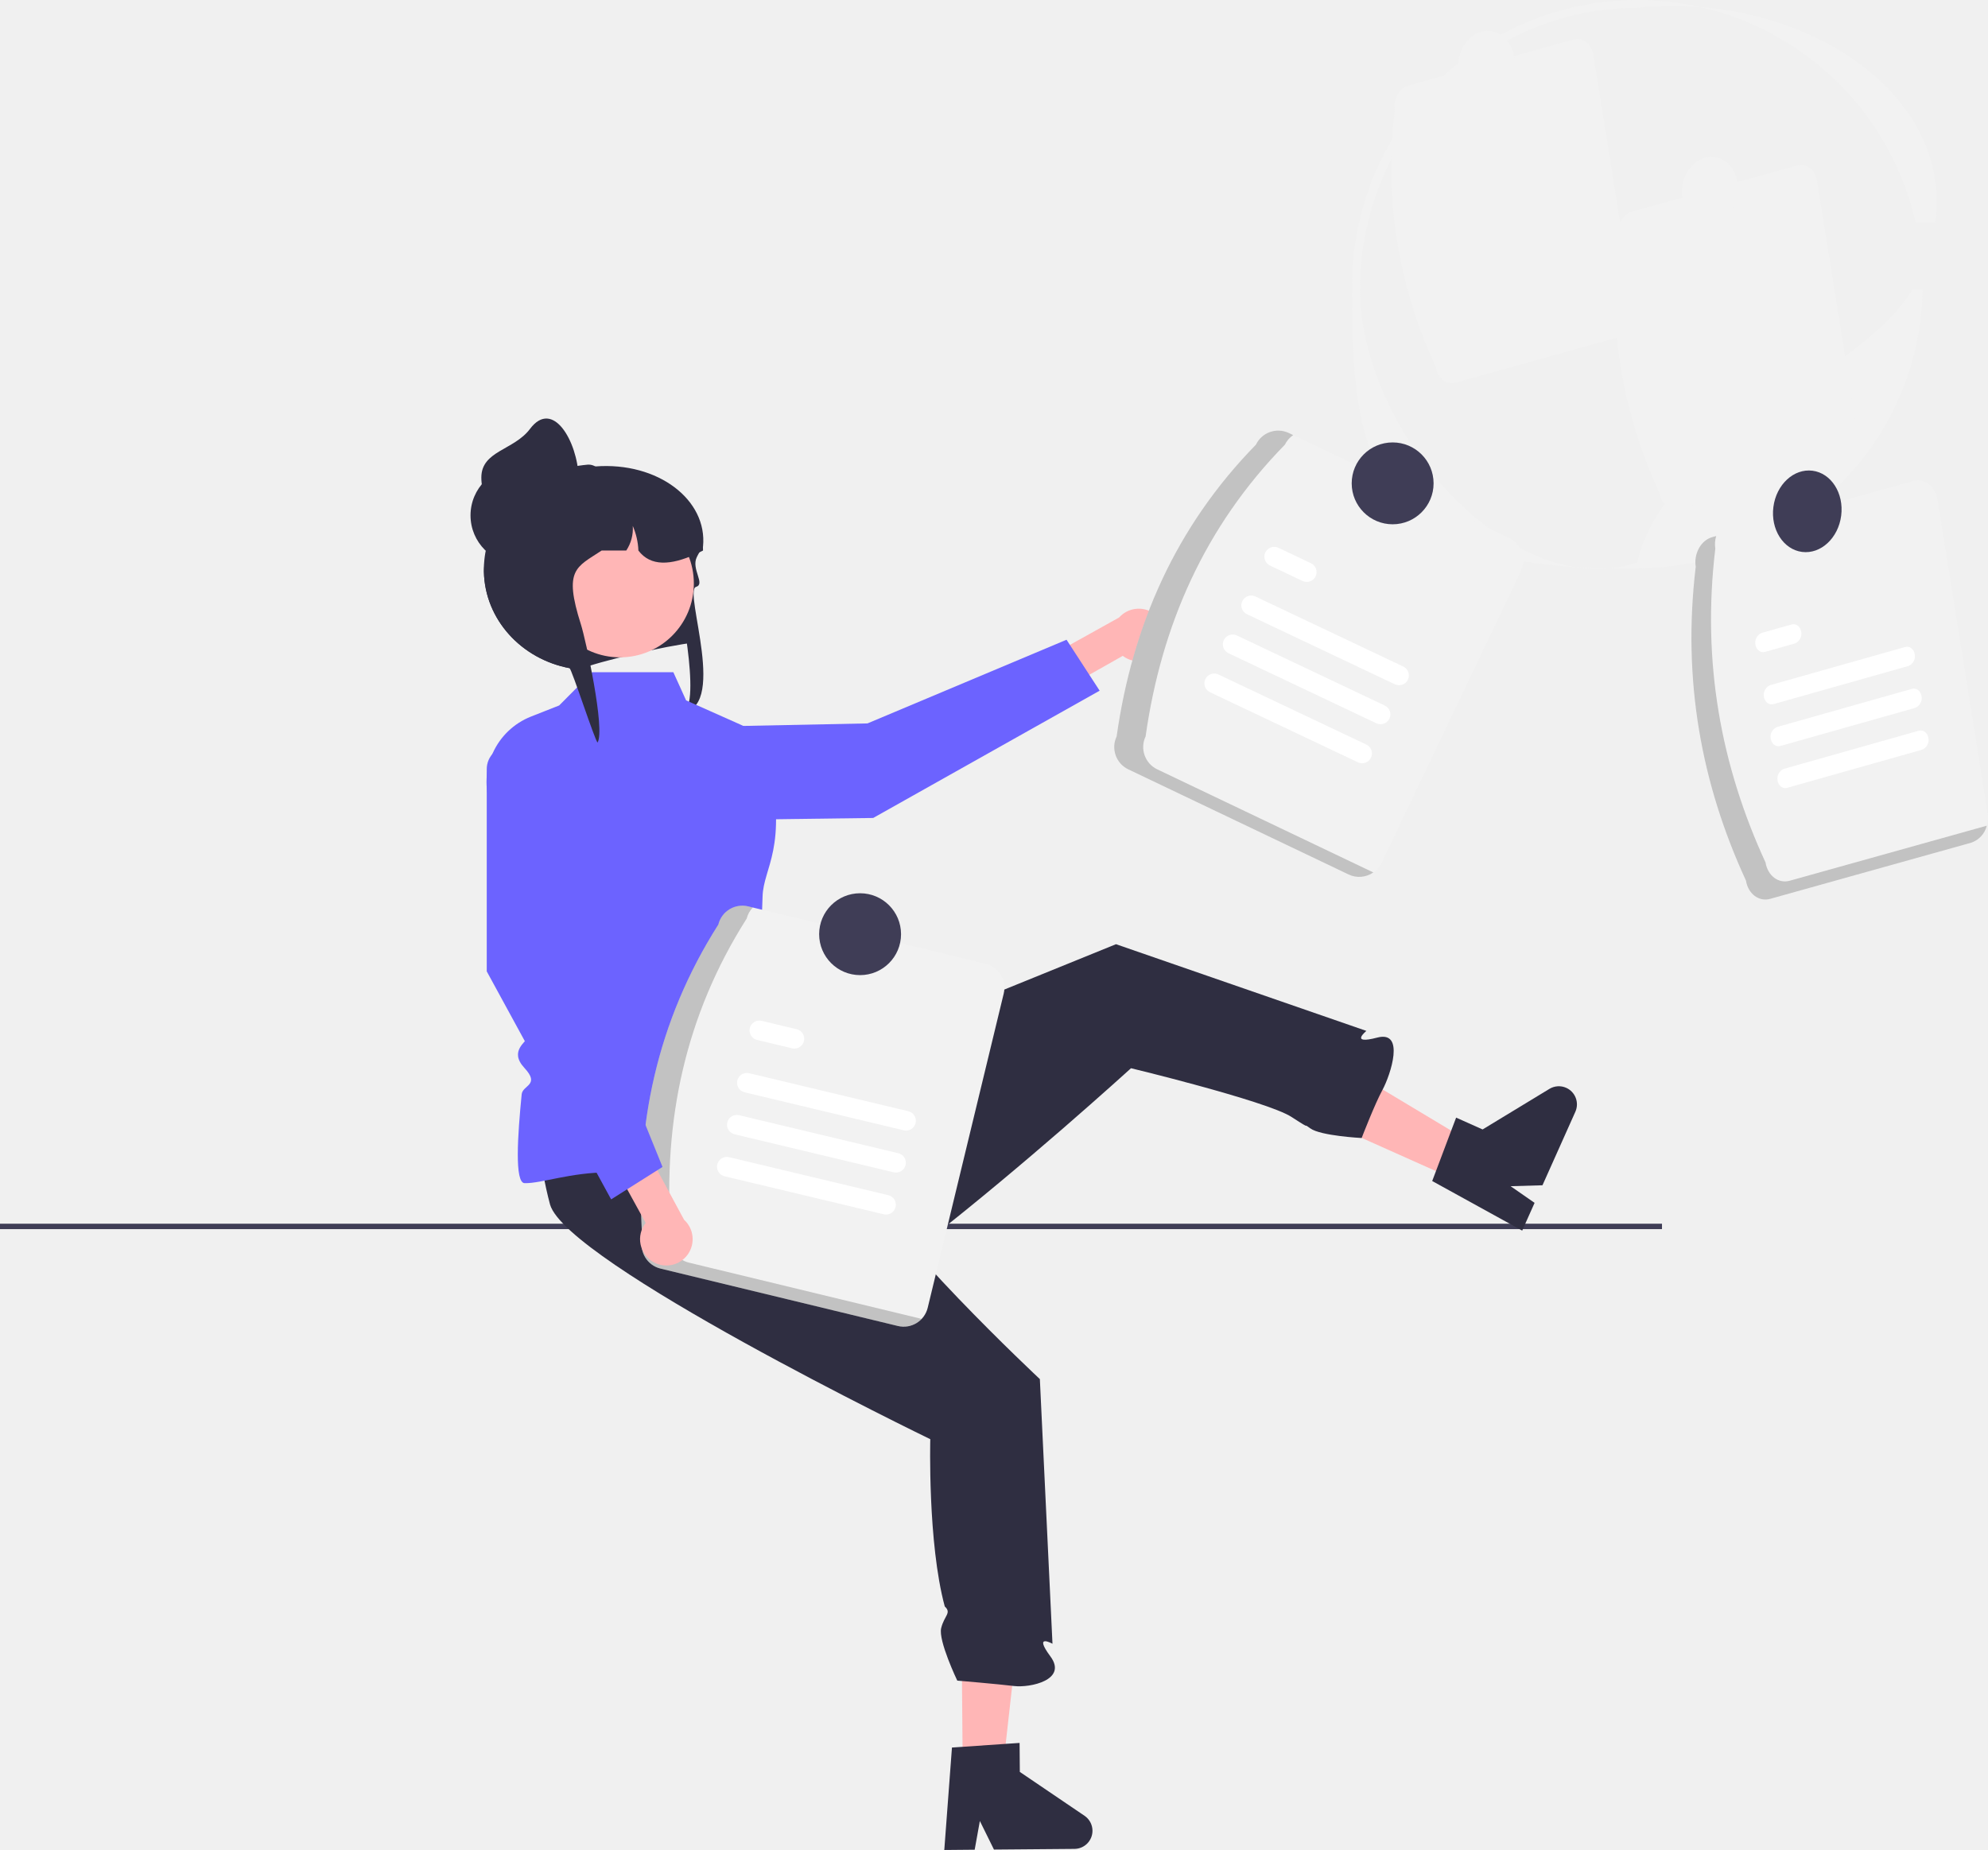
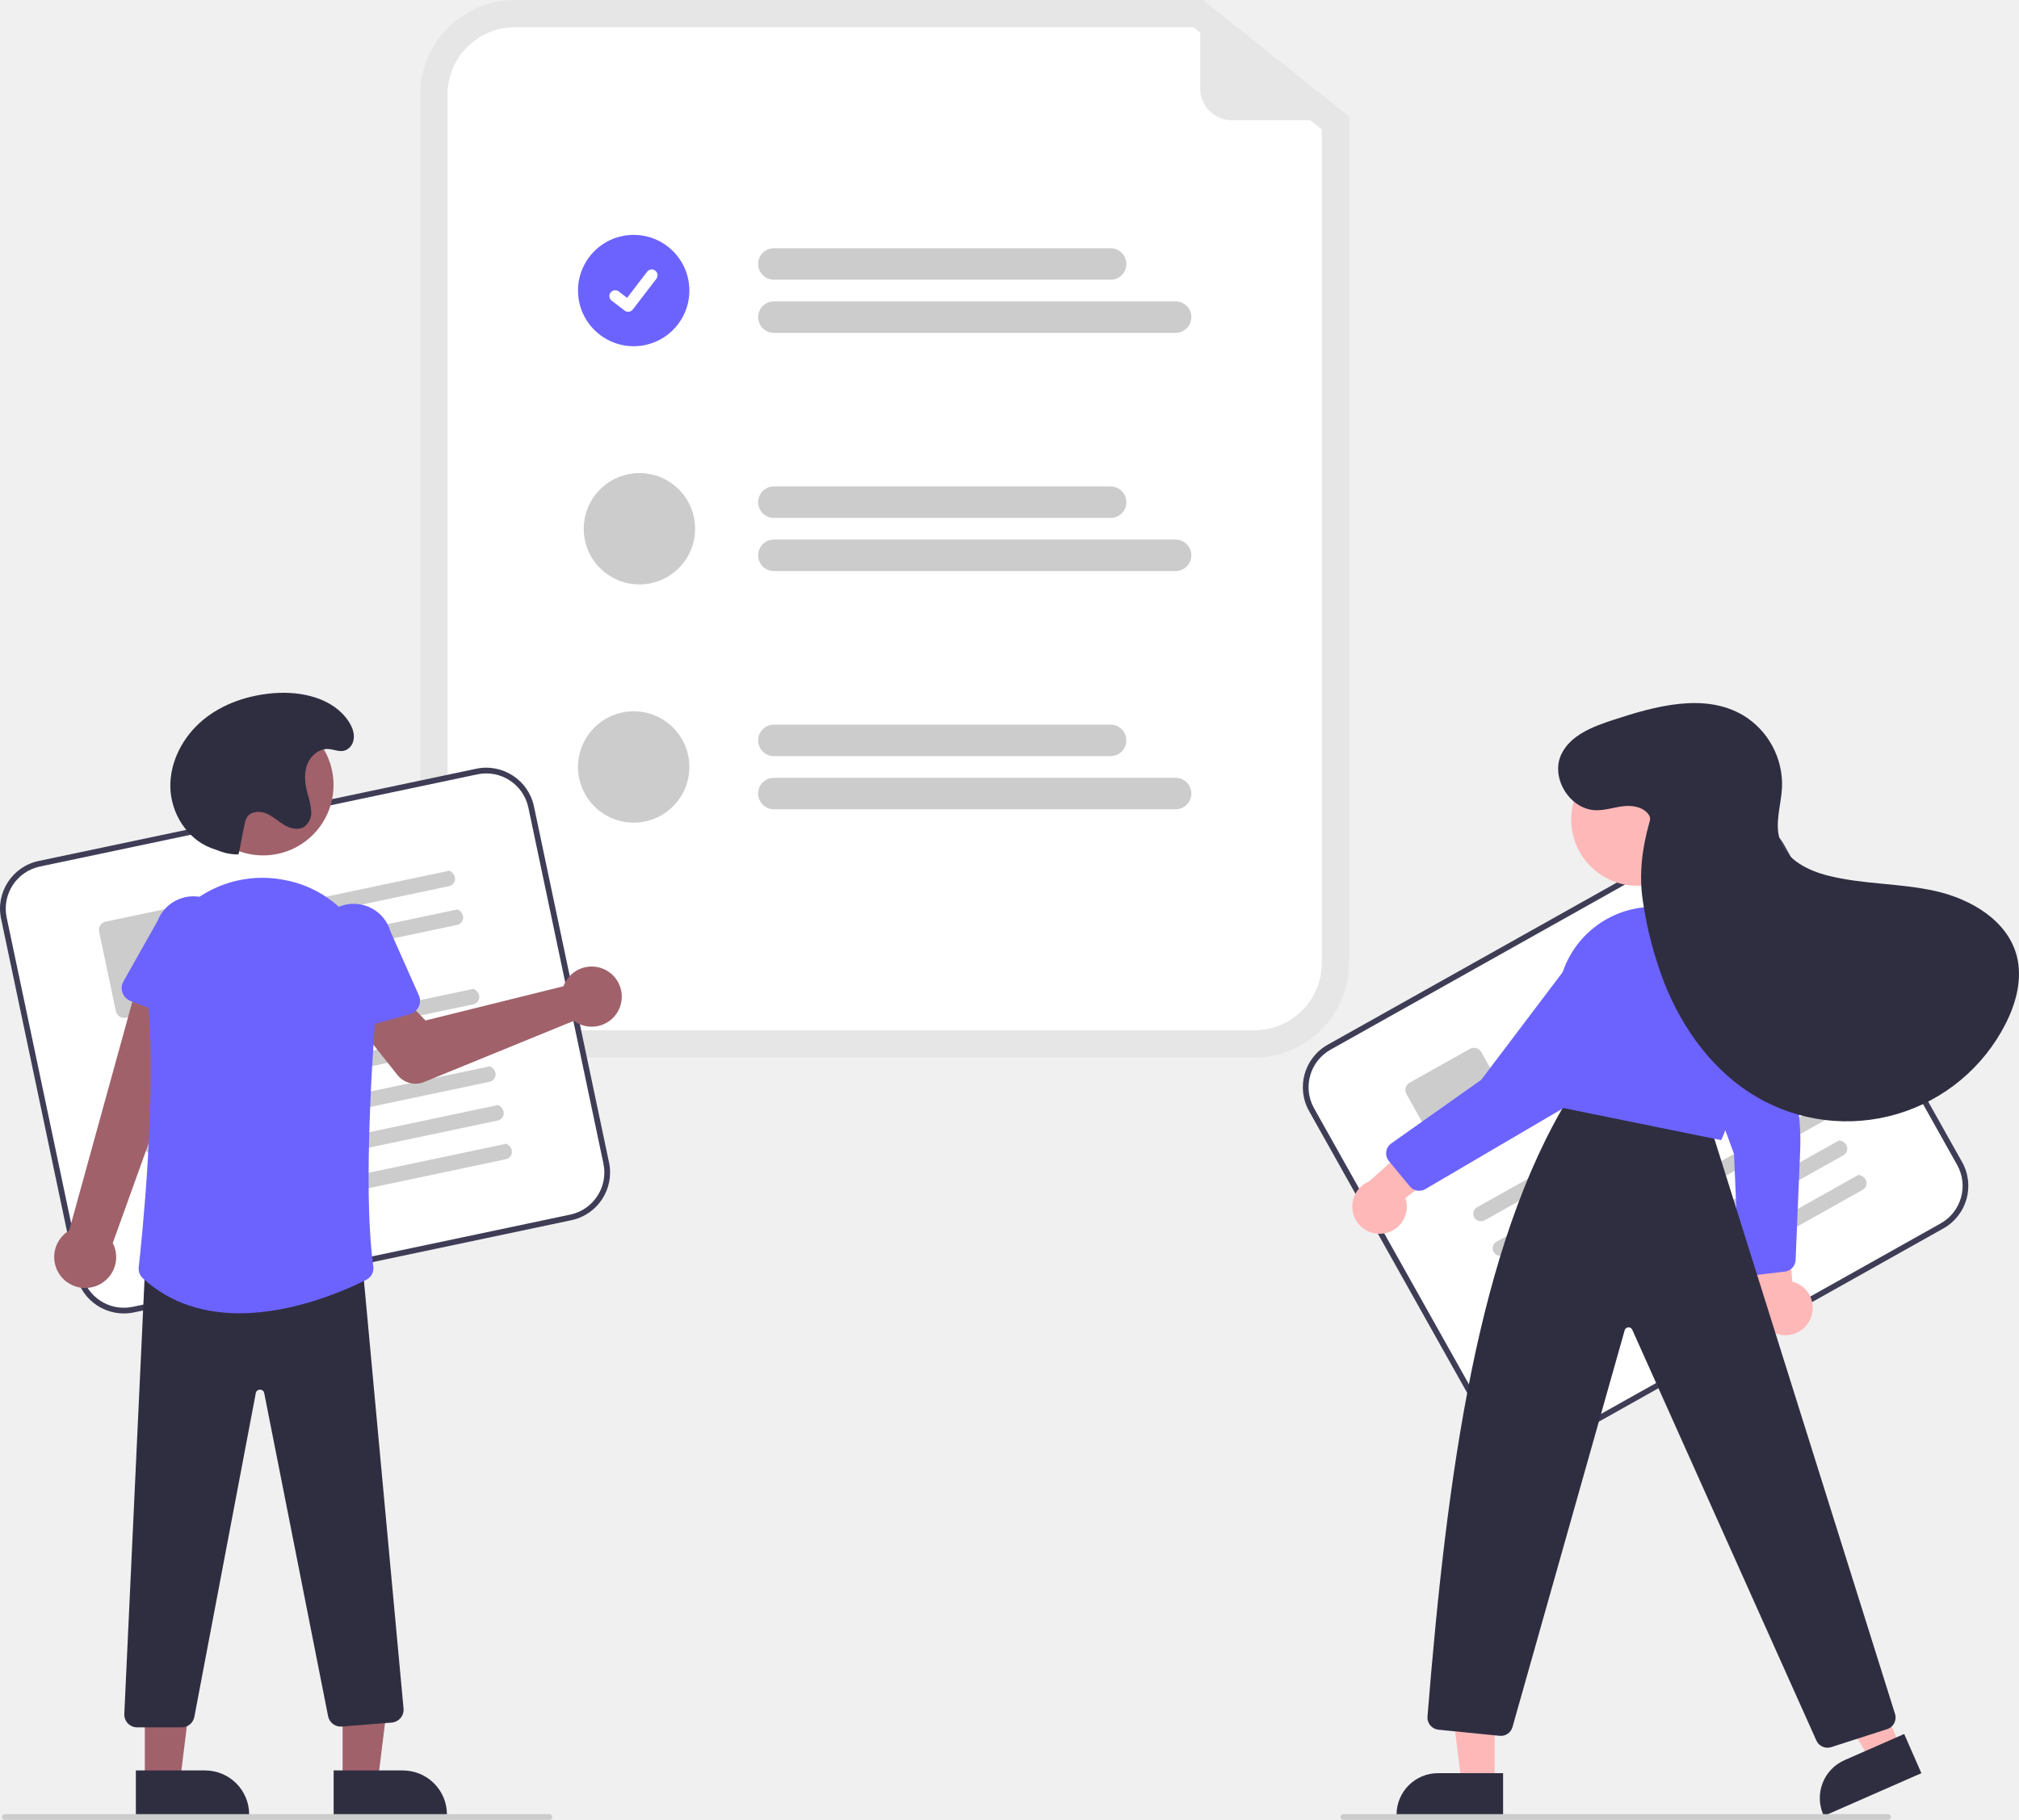
- <svg xmlns="http://www.w3.org/2000/svg" width="735.165" height="684.285" viewBox="0 0 735.165 684.285" role="img" artist="Katerina Limpitsouni" source="https://undraw.co/">
-   <path d="M940.795,190h7.301c5.593-42.939-37.441-75.546-86.799-79.526A105.837,105.837,0,0,1,940.795,190Z" transform="translate(-232.4177 -107.8573)" fill="#f2f2f2" />
-   <path d="M827.188,318.111q-6.197-.076-11.875-.418A50.575,50.575,0,0,0,827.188,318.111Z" transform="translate(-232.4177 -107.8573)" fill="#f2f2f2" />
-   <path d="M735.324,213.348c.953-56.559,46.021-102.588,102.588-102.588a125.181,125.181,0,0,1,23.384-.286,105.523,105.523,0,0,0-128.875,102.874c0,53.63,1.919,99.385,82.892,104.345C774.289,311.462,734.576,257.759,735.324,213.348Z" transform="translate(-232.4177 -107.8573)" fill="#f2f2f2" />
-   <path d="M939.585,215c-18.543,31.723-91.452,54.987-101.673,100.937a46.801,46.801,0,0,1-10.725,2.174c3.36.041,6.825.028,10.427-.055,57.615,0,104.874-45.662,105.767-103.056Z" transform="translate(-232.4177 -107.8573)" fill="#f2f2f2" />
-   <path d="M846.191,290.437c-13.484-29.251-19.388-60.775-15.253-95.312-.639-4.018,1.601-8.044,5.006-9l61.045-17.055c3.407-.947,6.688,1.537,7.335,5.552l15.253,95.312c.639,4.018-1.601,8.044-5.006,9l-61.045,17.055C850.12,296.936,846.838,294.453,846.191,290.437Z" transform="translate(-232.4177 -107.8573)" fill="#f2f2f2" />
-   <ellipse cx="864.812" cy="178.285" rx="12.433" ry="10.378" transform="translate(344.761 905.2641) rotate(-82.63777)" fill="#f2f2f2" />
-   <path d="M763.471,243.827c-13.484-29.251-19.388-60.775-15.253-95.312-.639-4.018,1.601-8.044,5.006-9l61.045-17.055c3.407-.947,6.688,1.537,7.335,5.552l15.253,95.312c.639,4.018-1.601,8.044-5.006,9l-61.045,17.055C767.399,250.327,764.117,247.843,763.471,243.827Z" transform="translate(-232.4177 -107.8573)" fill="#f2f2f2" />
-   <ellipse cx="782.092" cy="131.675" rx="12.433" ry="10.378" transform="translate(318.866 782.5882) rotate(-82.63777)" fill="#f2f2f2" />
-   <rect y="452.637" width="614.606" height="2" fill="#3f3d56" />
-   <path d="M482.418,324.495c-.725-2.538,9.411,20.72,7,21-10.983,1.26-35.319,6.94-42.968,10-.345-.04-.689-.08-1.023-.13-.821-.09-1.621-.22-2.411-.37-17.811-3.37-31.286-18-31.651-35.66-.02-.25-.02-.51-.02-.76a33.48,33.48,0,0,1,.193-3.65,34.333,34.333,0,0,1,.861-4.91l-.041-.01c-7.092-6.66-4.103-19.01,4.934-24.22a32.551,32.551,0,0,1,12.786-4.15,34.279,34.279,0,0,1,3.678-.2h11.54a53.631,53.631,0,0,1,7.244-1.05h.02c23.232-1.77,41.55,12.39,39.837,29.62-.01.02-.03.04-.041.06-.496.74-.932,1.44-1.317,2.11-.375.63-.689,1.23-.962,1.8-2.118,4.4,3.326,9.937-.284,10.97-4.8,1.374,12.625,46.55-6.375,46.55C492.66,374.122,484.418,331.495,482.418,324.495Z" transform="translate(-232.4177 -107.8573)" fill="#2f2e41" />
-   <polygon points="356.007 653.298 370.991 653.171 377.622 594.033 355.51 594.219 356.007 653.298" fill="#ffb6b6" />
-   <path d="M636.417,784.981a6.707,6.707,0,0,1-6.641,6.757l-29.79.249-5.215-10.571-1.915,10.625-11.24.102,2.838-37.895,3.911-.26,15.951-1.1,5.146-.345.09,10.722,23.93,16.231A6.696,6.696,0,0,1,636.417,784.981Z" transform="translate(-232.4177 -107.8573)" fill="#2f2e41" />
-   <path d="M607.418,731.495c-5.96-.72-21-2-21-2s-7.1-14.82-5.95-19.43c1.13-4.63,3.95-5.57,1.33-7.99-6.38-23.58-5.36-61.88-5.36-61.88s-34.34-16.63-69.11-35.88c-33.99-18.83-68.39-40.16-71.5-50.91a136.945,136.945,0,0,1-4.12-23.47c-.52-5.2-.84-10.3-1.04-14.87-.47-10.46-.28-18.19-.28-18.19l43.33-.72,28.7-.66h3v5l7.54,12.82s13.03,15.15,11.5,16.56c-1.85,1.71-1.29,3.23,5.28,4.47a21.362,21.362,0,0,0,5.66.23c10.61-.81,15.05,5.26,15.31,6.59,1.78,9.39,19.63,29.79,36.35,47.2h.01c15.43,16.08,29.89,29.6,29.89,29.6l.82,17.25,3.85,80.65s-7.22-4.04-.77,4.67C627.308,729.255,613.378,732.205,607.418,731.495Z" transform="translate(-232.4177 -107.8573)" fill="#2f2e41" />
-   <polygon points="537.561 436.107 543.678 422.427 492.655 391.8 483.627 411.987 537.561 436.107" fill="#ffb6b6" />
-   <path d="M811.607,510.229a6.707,6.707,0,0,1,3.383,8.85l-12.164,27.194-11.782.346,8.866,6.161-4.582,10.264-33.281-18.342,1.39-3.665,5.634-14.963,1.827-4.823,9.788,4.377,24.713-15.011A6.696,6.696,0,0,1,811.607,510.229Z" transform="translate(-232.4177 -107.8573)" fill="#2f2e41" />
-   <path d="M743.733,510.855c-.035.078-.077.149-.112.213-2.788,5.117-7.363,16.956-7.648,17.686a.109.109,0,0,0-.014.042s-15.095-.778-18.953-3.546c-3.865-2.789,1.984,1.62-6.929-4.211-4.609-3.032-20.395-7.765-34.534-11.632-13.155-3.598-24.876-6.427-24.876-6.427s-10.361,9.43-25.373,22.462l-.007.007c-13.943,12.077-31.91,27.264-49.322,40.863-37.278,10.965-76.624,20.465-86.459,15.127a136.945,136.945,0,0,1-19.598-13.554l10.128-26.548L506.821,513.288l28.195-11.457,11.03-4.485,15.445-6.268,83.62-33.975,92.603,32.075s-6.45,5.211,4.047,2.462C752.117,488.936,746.646,505.37,743.733,510.855Z" transform="translate(-232.4177 -107.8573)" fill="#2f2e41" />
-   <path d="M451.418,356.495h30l4.723,10.426,20.091,8.952A18.26,18.26,0,0,1,516.629,388.649c7.234,33.071-1.917,39.943-2.211,50.846-1,37-6.153,44.36-5.576,53.494.172,2.734,1.841,13.542,7.209,12.524s2.474,3.255,3.745,4.916c1.098,1.435,6.87-.469,3.247,4.298s11.868,17.768,2.376,17.768c-18,0-54,9-68,9s-24.819,4.151-31,4c-3.767-.092-2.589-17.659-1.084-32.872.341-3.445,6.956-3.355,1.02-9.742s1.051-9.706,1.064-11.387c.013-1.786,3.365-6.284-.817-13.642s-.327-4.313-.509-6.624c-1.4-17.805-3.406-40.507-3.406-40.507l-8.844-24.89a26.041,26.041,0,0,1,14.982-32.943l10.374-4.092Z" transform="translate(-232.4177 -107.8573)" fill="#6c63ff" />
-   <path d="M662.113,347.314a9.743,9.743,0,0,1-14.503,3.139l-42.261,23.926-9.492-10.062,50.402-28.05a9.73,9.73,0,0,1,15.854,11.048Z" transform="translate(-232.4177 -107.8573)" fill="#ffb6b6" />
-   <path d="M471.831,403.79l-.644,7.705,84.134-1.082,83.746-47.08-12.243-18.844-73.608,30.949-52.316,1.061A29.776,29.776,0,0,0,471.831,403.79Z" transform="translate(-232.4177 -107.8573)" fill="#6c63ff" />
-   <circle cx="229.261" cy="215.822" r="27.322" fill="#ffb6b6" />
-   <path d="M492.397,311.495c-.456.24-.902.46-1.358.68-.476.23-.952.46-1.429.67-9.149,4.15-16.596,4.61-21.114-1.35a25.26,25.26,0,0,0-2.077-9.1,14.627,14.627,0,0,1-2.411,9.1h-9.098c-9.372,6.22-14.184,6.87-7.68,27.29,1.814,5.69,9.025,38.8,6.188,43.71-.821-.09-9.612-27.35-10.403-27.5-17.811-3.37-31.286-18-31.651-35.66.02-.9.081-1.8.172-2.68a47.717,47.717,0,0,1,3.86-5.04,30.593,30.593,0,0,1,3.171-13.61,31.304,31.304,0,0,1,11.895-12.94,55.163,55.163,0,0,1,9.503-3.57c.081-.02.152-.04.233-.06,1.003-.27,2.026-.52,3.05-.73a56.096,56.096,0,0,1,6.403-.97c.152-.01.304-.02.446-.02a4.825,4.825,0,0,1,2.442.67c.01,0,.01.01.02.01a4.597,4.597,0,0,1,1.358,1.21,4.65,4.65,0,0,1,.993,2.89h10.132q.562,0,1.125.03a27.166,27.166,0,0,1,26.19,25.54C492.386,310.545,492.397,311.015,492.397,311.495Z" transform="translate(-232.4177 -107.8573)" fill="#2f2e41" />
-   <circle cx="192" cy="190.637" r="18" fill="#2f2e41" />
-   <path d="M446.418,284.495c.344,9.935-8.059,18-18,18a18,18,0,0,1-18-18c0-9.941,12.039-10.044,18-18C436.85,255.24,445.954,271.096,446.418,284.495Z" transform="translate(-232.4177 -107.8573)" fill="#2f2e41" />
-   <path d="M469.952,566.075c-2.795-41.473,5.387-80.485,28.111-116.235a9.14,9.14,0,0,1,11.02-6.728l87.783,21.23a9.14,9.14,0,0,1,6.727,11.02l-28.111,116.235a9.14,9.14,0,0,1-11.02,6.727l-87.783-21.23A9.14,9.14,0,0,1,469.952,566.075Z" transform="translate(-232.4177 -107.8573)" fill="#f2f2f2" />
-   <path d="M487.155,574.884a9.14,9.14,0,0,1-6.727-11.02c-2.795-41.473,5.387-80.485,28.111-116.235a9.022,9.022,0,0,1,2.272-4.098l-1.727-.418a9.14,9.14,0,0,0-11.02,6.727c-22.724,35.75-30.906,74.762-28.111,116.235A9.14,9.14,0,0,0,476.68,577.095l87.783,21.23a9.099,9.099,0,0,0,8.748-2.629Z" transform="translate(-232.4177 -107.8573)" opacity="0.2" style="isolation:isolate" />
-   <path d="M566.635,525.952l-58.865-14.064a3.631,3.631,0,0,1,1.688-7.064l58.865,14.064a3.631,3.631,0,0,1-1.688,7.064Z" transform="translate(-232.4177 -107.8573)" fill="#fff" />
-   <path d="M525.348,495.614l-12.95-3.094a3.631,3.631,0,0,1,1.665-7.069l.022.005,12.95,3.094a3.631,3.631,0,0,1-1.688,7.064Z" transform="translate(-232.4177 -107.8573)" fill="#fff" />
-   <path d="M559.216,557.006l-58.865-14.064a3.631,3.631,0,0,1,1.688-7.064l58.865,14.064a3.631,3.631,0,1,1-1.665,7.069Z" transform="translate(-232.4177 -107.8573)" fill="#fff" />
-   <path d="M562.925,541.479,504.061,527.416a3.631,3.631,0,0,1,1.679-7.066l.008.002L564.613,534.416a3.631,3.631,0,0,1-1.688,7.064Z" transform="translate(-232.4177 -107.8573)" fill="#fff" />
-   <circle cx="318.064" cy="345.545" r="15.141" fill="#3f3d56" />
-   <path d="M474.139,574.744a9.743,9.743,0,0,1-2.952-14.542l-23.38-42.565,10.183-9.362,27.4,50.758a9.73,9.73,0,0,1-11.251,15.711Z" transform="translate(-232.4177 -107.8573)" fill="#ffb6b6" />
-   <path d="M446.83,386.329,421.683,383.903a8.454,8.454,0,0,0-9.266,8.415V467.15l46,84.345,19-12-30-74Z" transform="translate(-232.4177 -107.8573)" fill="#6c63ff" />
-   <path d="M645.354,380.257c5.831-41.156,21.894-77.637,51.511-107.923a9.14,9.14,0,0,1,12.171-4.307l81.506,38.902a9.14,9.14,0,0,1,4.306,12.171l-51.511,107.923a9.14,9.14,0,0,1-12.171,4.307l-81.506-38.902A9.14,9.14,0,0,1,645.354,380.257Z" transform="translate(-232.4177 -107.8573)" fill="#f2f2f2" />
-   <path d="M660.367,392.428a9.14,9.14,0,0,1-4.307-12.171c5.831-41.157,21.894-77.637,51.511-107.923a9.022,9.022,0,0,1,3.069-3.541l-1.604-.766a9.14,9.14,0,0,0-12.171,4.306c-29.617,30.287-45.68,66.767-51.511,107.923a9.14,9.14,0,0,0,4.307,12.171L731.167,431.33a9.099,9.099,0,0,0,9.102-.766Z" transform="translate(-232.4177 -107.8573)" opacity="0.2" style="isolation:isolate" />
-   <path d="M748.239,360.966l-54.691-25.918a3.631,3.631,0,0,1,3.11-6.563l54.691,25.918a3.631,3.631,0,0,1-3.11,6.563Z" transform="translate(-232.4177 -107.8573)" fill="#fff" />
-   <path d="M714.108,322.755l-12.032-5.702a3.631,3.631,0,1,1,3.089-6.573l.021.01,12.032,5.702a3.631,3.631,0,0,1-3.11,6.563Z" transform="translate(-232.4177 -107.8573)" fill="#fff" />
-   <path d="M734.566,389.819l-54.691-25.918a3.631,3.631,0,0,1,3.11-6.563l54.691,25.918a3.631,3.631,0,1,1-3.089,6.573Z" transform="translate(-232.4177 -107.8573)" fill="#fff" />
-   <path d="M741.403,375.393l-54.691-25.918a3.631,3.631,0,0,1,3.102-6.567l.008.004,54.691,25.918a3.631,3.631,0,0,1-3.11,6.563Z" transform="translate(-232.4177 -107.8573)" fill="#fff" />
-   <circle cx="515" cy="178.787" r="15.141" fill="#3f3d56" />
-   <path d="M878.077,433.574c-16.421-35.623-23.612-74.015-18.575-116.074-.778-4.893,1.949-9.796,6.097-10.961l74.343-20.77c4.149-1.153,8.146,1.871,8.933,6.762l18.575,116.074c.778,4.893-1.949,9.796-6.097,10.961l-74.343,20.77C882.86,441.489,878.864,438.464,878.077,433.574Z" transform="translate(-232.4177 -107.8573)" fill="#f2f2f2" />
-   <path d="M894.247,433.637c-4.149,1.153-8.145-1.871-8.933-6.762-16.421-35.623-23.612-74.015-18.576-116.074a10.728,10.728,0,0,1,.323-4.671l-1.463.409c-4.147,1.165-6.875,6.068-6.097,10.961-5.036,42.06,2.155,80.452,18.576,116.074.787,4.89,4.784,7.915,8.933,6.762l74.343-20.77a8.834,8.834,0,0,0,5.774-6.29Z" transform="translate(-232.4177 -107.8573)" opacity="0.2" style="isolation:isolate" />
-   <path d="M938.08,354.218,888.288,368.299c-1.65.464-3.243-.737-3.557-2.683a3.858,3.858,0,0,1,2.412-4.362l49.793-14.081c1.651-.46,3.241.744,3.552,2.691a3.859,3.859,0,0,1-2.408,4.353Z" transform="translate(-232.4177 -107.8573)" fill="#fff" />
-   <path d="M896.103,345.885,885.149,348.982c-1.649.473-3.246-.72-3.568-2.664a3.862,3.862,0,0,1,2.404-4.376l.019-.005,10.954-3.098c1.651-.46,3.241.744,3.552,2.691A3.859,3.859,0,0,1,896.103,345.885Z" transform="translate(-232.4177 -107.8573)" fill="#fff" />
-   <path d="M943.113,385.188l-49.793,14.081c-1.651.46-3.241-.744-3.552-2.691a3.859,3.859,0,0,1,2.408-4.353L941.968,378.143c1.649-.473,3.246.72,3.568,2.664a3.862,3.862,0,0,1-2.404,4.376Z" transform="translate(-232.4177 -107.8573)" fill="#fff" />
-   <path d="M940.597,369.703l-49.793,14.081c-1.65.469-3.245-.727-3.563-2.672a3.859,3.859,0,0,1,2.411-4.37l.007-.002L939.452,362.658c1.651-.46,3.241.744,3.552,2.691a3.859,3.859,0,0,1-2.408,4.353Z" transform="translate(-232.4177 -107.8573)" fill="#fff" />
-   <ellipse cx="900.754" cy="296.99" rx="15.141" ry="12.638" transform="translate(258.3704 1044.403) rotate(-82.63777)" fill="#3f3d56" />
+ <svg xmlns="http://www.w3.org/2000/svg" width="704.362" height="635" viewBox="0 0 704.362 635" role="img" artist="Katerina Limpitsouni" source="https://undraw.co/">
+   <path d="M685.451,501.5h-258a33.037,33.037,0,0,1-33-33v-303a33.037,33.037,0,0,1,33-33H667.478l50.973,40.629V468.5A33.037,33.037,0,0,1,685.451,501.5Z" transform="translate(-247.8189 -132.5)" fill="#e6e6e6" />
+   <path d="M427.451,142a23.527,23.527,0,0,0-23.5,23.5v303a23.527,23.527,0,0,0,23.5,23.5h258a23.527,23.527,0,0,0,23.5-23.5V177.706L664.155,142Z" transform="translate(-247.8189 -132.5)" fill="#fff" />
+   <path d="M635.27,230.104H517.806a5.495,5.495,0,1,1,0-10.991h117.464a5.495,5.495,0,1,1,0,10.991Z" transform="translate(-247.8189 -132.5)" fill="#ccc" />
+   <path d="M657.939,248.651H517.806a5.495,5.495,0,1,1,0-10.991H657.939a5.495,5.495,0,1,1,0,10.991Z" transform="translate(-247.8189 -132.5)" fill="#ccc" />
+   <path d="M635.27,313.222H517.806a5.495,5.495,0,1,1,0-10.991h117.464a5.495,5.495,0,1,1,0,10.991Z" transform="translate(-247.8189 -132.5)" fill="#ccc" />
+   <path d="M657.939,331.769H517.806a5.495,5.495,0,1,1,0-10.991H657.939a5.495,5.495,0,1,1,0,10.991Z" transform="translate(-247.8189 -132.5)" fill="#ccc" />
+   <path d="M635.27,396.34H517.806a5.495,5.495,0,1,1,0-10.991h117.464a5.495,5.495,0,1,1,0,10.991Z" transform="translate(-247.8189 -132.5)" fill="#ccc" />
+   <path d="M657.939,414.886H517.806a5.495,5.495,0,0,1,0-10.991H657.939a5.495,5.495,0,1,1,0,10.991Z" transform="translate(-247.8189 -132.5)" fill="#ccc" />
+   <circle id="b6fa6563-5e20-492f-ac6f-1d924df782c1" data-name="Ellipse 44" cx="221.073" cy="101.382" r="19.423" fill="#6c63ff" />
+   <path id="bcd12bac-9f30-4deb-ae50-48c1cb737c9b-3441" data-name="Path 395" d="M466.967,241.292a2.014,2.014,0,0,1-1.212-.403l-.022-.016-4.565-3.492a2.029,2.029,0,0,1,2.468-3.22l2.957,2.267,6.987-9.115a2.028,2.028,0,0,1,2.843-.376l.001 0-.043.06.045-.06a2.03,2.03,0,0,1,.375,2.843l-8.218,10.716a2.029,2.029,0,0,1-1.613.791Z" transform="translate(-247.8189 -132.5)" fill="#fff" />
+   <circle id="b95850ed-3210-4af9-b38f-3ce1288a2453" data-name="Ellipse 44" cx="223.073" cy="184.5" r="19.423" fill="#ccc" />
+   <circle id="b1885188-7f5c-4441-a082-07b02d322a90" data-name="Ellipse 44" cx="221.073" cy="267.618" r="19.423" fill="#ccc" />
+   <path d="M717.459,174.436h-39.929a10.991,10.991,0,0,1-10.991-10.991v-29.491a.687.687,0,0,1,1.113-.538l50.233,39.795A.687.687,0,0,1,717.459,174.436Z" transform="translate(-247.8189 -132.5)" fill="#e6e6e6" />
+   <path d="M447.167,558.272,294.521,590.447A17.019,17.019,0,0,1,274.38,577.319l-26.194-124.269a17.019,17.019,0,0,1,13.128-20.141l152.646-32.175a17.019,17.019,0,0,1,20.141,13.128L460.295,538.131A17.019,17.019,0,0,1,447.167,558.272Z" transform="translate(-247.8189 -132.5)" fill="#fff" />
+   <path d="M447.167,558.272,294.521,590.447A17.019,17.019,0,0,1,274.38,577.319l-26.194-124.269a17.019,17.019,0,0,1,13.128-20.141l152.646-32.175a17.019,17.019,0,0,1,20.141,13.128L460.295,538.131A17.019,17.019,0,0,1,447.167,558.272ZM261.727,434.866a15.017,15.017,0,0,0-11.584,17.771l26.194,124.269a15.017,15.017,0,0,0,17.771,11.584L446.754,556.315A15.017,15.017,0,0,0,458.338,538.544l-26.194-124.269a15.017,15.017,0,0,0-17.771-11.584Z" transform="translate(-247.8189 -132.5)" fill="#3f3d56" />
+   <path id="b3d30341-bfe2-418c-85c9-1bd82b5f5e0c-3442" data-name="Path 411" d="M404.476,441.709l-77.038,16.238a2.731,2.731,0,0,1-3.229-1.863,2.631,2.631,0,0,1,1.999-3.254l78.42-16.53c3.062,1.726,2.094,4.935-.152,5.409Z" transform="translate(-247.8189 -132.5)" fill="#ccc" />
+   <path id="ba7e3b3b-1e3b-4053-b678-ceb2b593f6ee-3443" data-name="Path 412" d="M407.324,455.222l-77.038,16.238a2.731,2.731,0,0,1-3.229-1.863,2.631,2.631,0,0,1,1.999-3.254l78.42-16.53c3.062,1.726,2.094,4.935-.152,5.409Z" transform="translate(-247.8189 -132.5)" fill="#ccc" />
+   <path id="f6076b75-2d9c-4839-8b09-e00257d358cf-3444" data-name="Path 413" d="M315.254,482.665l-23.511,4.956a2.962,2.962,0,0,1-3.506-2.285L282.389,457.59a2.962,2.962,0,0,1,2.285-3.506l23.511-4.956a2.963,2.963,0,0,1,3.506,2.285L317.539,479.159a2.962,2.962,0,0,1-2.285,3.506Z" transform="translate(-247.8189 -132.5)" fill="#ccc" />
+   <path id="acc57b87-b2e4-43d3-aa96-a8e2462d330c-3445" data-name="Path 414" d="M412.932,482.937,295.358,507.72a2.731,2.731,0,0,1-3.229-1.863,2.631,2.631,0,0,1,1.999-3.254l118.958-25.074c3.062,1.726,2.094,4.935-.152,5.409Z" transform="translate(-247.8189 -132.5)" fill="#ccc" />
+   <path id="e5415755-f7b6-4857-8e09-1413b7f93e97-3446" data-name="Path 415" d="M415.781,496.454,298.207,521.237a2.731,2.731,0,0,1-3.229-1.863,2.631,2.631,0,0,1,1.999-3.254l118.958-25.074c3.062,1.726,2.094,4.935-.152,5.409Z" transform="translate(-247.8189 -132.5)" fill="#ccc" />
+   <path id="afce3f4d-2700-4434-8207-f3b7a686e1c3-3447" data-name="Path 416" d="M418.629,509.962,301.054,534.745a2.731,2.731,0,0,1-3.229-1.863,2.631,2.631,0,0,1,1.999-3.254l118.958-25.074c3.062,1.726,2.094,4.935-.152,5.409Z" transform="translate(-247.8189 -132.5)" fill="#ccc" />
+   <path id="abb1f551-863d-408b-9aec-d87e952e72e4-3448" data-name="Path 417" d="M421.478,523.478,303.903,548.261a2.731,2.731,0,0,1-3.229-1.863,2.631,2.631,0,0,1,1.999-3.254l118.958-25.074c3.062,1.726,2.094,4.935-.152,5.409Z" transform="translate(-247.8189 -132.5)" fill="#ccc" />
+   <path id="bbed1b24-9150-4534-8e9c-e5347be55157-3449" data-name="Path 418" d="M424.325,536.988,306.75,561.77a2.731,2.731,0,0,1-3.229-1.863,2.631,2.631,0,0,1,1.999-3.254L424.477,531.579c3.062,1.726,2.094,4.935-.152,5.409Z" transform="translate(-247.8189 -132.5)" fill="#ccc" />
+   <path d="M445.08,475.121a10.525,10.525,0,0,0-.683,1.51l-48.133,11.944-8.373-8.663-14.725,10.928,13.333,16.776a8,8,0,0,0,9.289,2.428l52.229-21.342a10.497,10.497,0,1,0-2.936-13.582Z" transform="translate(-247.8189 -132.5)" fill="#a0616a" />
+   <path d="M280.783,581.413a10.743,10.743,0,0,0,6.378-15.188l33.124-92.067-23.004-4.077-25.327,91.781a10.801,10.801,0,0,0,8.828,19.551Z" transform="translate(-247.8189 -132.5)" fill="#a0616a" />
+   <path d="M316.079,490.501l-22.713-8.717a4.817,4.817,0,0,1-2.47-6.863l11.915-21.126a13.377,13.377,0,0,1,24.95,9.66l-5.256,23.598a4.817,4.817,0,0,1-6.427,3.448Z" transform="translate(-247.8189 -132.5)" fill="#6c63ff" />
+   <polygon points="119.525 621.766 131.785 621.765 137.617 574.477 119.523 574.478 119.525 621.766" fill="#a0616a" />
+   <path d="M364.216,750.263l24.144-.001h.001a15.386,15.386,0,0,1,15.386,15.386v.5l-39.531.001Z" transform="translate(-247.8189 -132.5)" fill="#2f2e41" />
+   <polygon points="50.525 621.766 62.785 621.765 68.617 574.477 50.523 574.478 50.525 621.766" fill="#a0616a" />
+   <path d="M295.216,750.263l24.144-.001h.001a15.386,15.386,0,0,1,15.386,15.386v.5l-39.531.001Z" transform="translate(-247.8189 -132.5)" fill="#2f2e41" />
+   <path d="M311.196,735.233H295.682a4.5,4.5,0,0,1-4.495-4.714l7.369-158.332.464-.013,74.919-1.953L388.6,728.644a4.5,4.5,0,0,1-4.121,4.911l-17.426,1.394a4.502,4.502,0,0,1-4.767-3.582L339.995,618.59a1.454,1.454,0,0,0-1.469-1.199h-.006a1.454,1.454,0,0,0-1.466,1.211l-21.443,113A4.51,4.51,0,0,1,311.196,735.233Z" transform="translate(-247.8189 -132.5)" fill="#2f2e41" />
+   <circle cx="91.797" cy="273.914" r="24.561" fill="#a0616a" />
+   <path d="M331.38,590.742c-11.706,0-23.73-3.077-33.698-12.175a4.552,4.552,0,0,1-1.469-3.85c1.067-9.586,6.242-59.081,3.328-92.144A40.02,40.02,0,0,1,312.496,449.269a39.598,39.598,0,0,1,33.962-9.834h0c.306.055.612.112.918.171,19.664,3.806,33.326,22.004,31.78,42.331-2.256,29.66-4.278,69.779-1.103,92.468a4.493,4.493,0,0,1-2.415,4.637C368.414,582.692,350.312,590.742,331.38,590.742Z" transform="translate(-247.8189 -132.5)" fill="#6c63ff" />
+   <path d="M363.429,492.268A4.812,4.812,0,0,1,361.32,488.857l-2.992-23.99a13.377,13.377,0,0,1,25.754-7.248l9.856,22.161a4.817,4.817,0,0,1-3.11,6.598l-23.437,6.522A4.811,4.811,0,0,1,363.429,492.268Z" transform="translate(-247.8189 -132.5)" fill="#6c63ff" />
+   <path d="M331.042,430.628a17.598,17.598,0,0,1-6.797-1.23c-.951-.367-1.939-.668-2.889-1.035-8.387-3.24-13.911-12.172-14.109-21.16s4.457-17.713,11.369-23.462,15.865-8.701,24.83-9.384c9.657-.735,20.53,1.714,25.926,9.756,1.436,2.141,2.441,4.738,1.59,7.322a4.686,4.686,0,0,1-1.32,2.028c-2.41,2.144-4.812.532-7.269.389-3.377-.196-6.409,2.537-7.499,5.739s-.61,6.727.27,9.992a24.962,24.962,0,0,1,1.258,6.076,6.108,6.108,0,0,1-2.531,5.379c-2.11,1.275-4.881.537-6.992-.736s-3.935-3.044-6.216-3.981-5.344-.729-6.671,1.348a7.379,7.379,0,0,0-.843,2.435c-1.19,5.421-.916,5.102-2.106,10.523Z" transform="translate(-247.8189 -132.5)" fill="#2f2e41" />
+   <path d="M439.487,767.5h-190a1,1,0,0,1,0-2h190a1,1,0,1,1,0,2Z" transform="translate(-247.8189 -132.5)" fill="#ccc" />
+   <path d="M925.831,561.129,789.773,637.447a17.019,17.019,0,0,1-23.143-6.51l-62.13-110.765A17.019,17.019,0,0,1,711.01,497.028l136.058-76.317a17.019,17.019,0,0,1,23.143,6.51L932.341,537.986A17.019,17.019,0,0,1,925.831,561.129Z" transform="translate(-247.8189 -132.5)" fill="#fff" />
+   <path d="M925.831,561.129,789.773,637.447a17.019,17.019,0,0,1-23.143-6.51l-62.13-110.765A17.019,17.019,0,0,1,711.01,497.028l136.058-76.317a17.019,17.019,0,0,1,23.143,6.51L932.341,537.986A17.019,17.019,0,0,1,925.831,561.129ZM711.988,498.773a15.017,15.017,0,0,0-5.744,20.421l62.13,110.765a15.017,15.017,0,0,0,20.421,5.744l136.058-76.317a15.017,15.017,0,0,0,5.744-20.421l-62.13-110.765a15.017,15.017,0,0,0-20.421-5.744Z" transform="translate(-247.8189 -132.5)" fill="#3f3d56" />
+   <path id="b4188fdd-8694-46fd-b6a9-2365408da1f7-3450" data-name="Path 411" d="M850.26,462.648,781.594,501.165a2.731,2.731,0,0,1-3.638-.813,2.631,2.631,0,0,1,.935-3.703l69.898-39.207c3.438.732,3.473,4.084,1.471,5.207Z" transform="translate(-247.8189 -132.5)" fill="#ccc" />
+   <path id="e79bc6ad-6d6d-496e-bd80-f918a84d8140-3451" data-name="Path 412" d="M857.016,474.693,788.35,513.209a2.731,2.731,0,0,1-3.638-.813,2.631,2.631,0,0,1,.935-3.703l69.898-39.207c3.438.732,3.473,4.084,1.471,5.207Z" transform="translate(-247.8189 -132.5)" fill="#ccc" />
+   <path id="b0898467-4323-4072-9ee9-29d386bbe07d-3452" data-name="Path 413" d="M777.353,528.393l-20.956,11.755a2.962,2.962,0,0,1-4.028-1.133L738.496,514.285a2.962,2.962,0,0,1,1.133-4.028l20.956-11.755a2.963,2.963,0,0,1,4.028,1.133L778.486,524.365a2.962,2.962,0,0,1-1.133,4.028Z" transform="translate(-247.8189 -132.5)" fill="#ccc" />
+   <path id="aea6c33f-bf9b-47d5-9d2e-017fc614339c-3453" data-name="Path 414" d="M870.65,499.466,765.852,558.249a2.731,2.731,0,0,1-3.638-.813,2.631,2.631,0,0,1,.935-3.703L869.179,494.259c3.438.732,3.473,4.084,1.471,5.207Z" transform="translate(-247.8189 -132.5)" fill="#ccc" />
+   <path id="b16b06d0-f954-457b-b4c1-332719c9f6d6-3454" data-name="Path 415" d="M877.408,511.514,772.61,570.297a2.731,2.731,0,0,1-3.638-.813,2.631,2.631,0,0,1,.935-3.703l106.03-59.474c3.438.732,3.473,4.084,1.471,5.207Z" transform="translate(-247.8189 -132.5)" fill="#ccc" />
+   <path id="b3c0d144-cc2c-4ac0-a007-a1ff15c76ba0-3455" data-name="Path 416" d="M884.161,523.554,779.364,582.337a2.731,2.731,0,0,1-3.638-.813,2.631,2.631,0,0,1,.935-3.703L882.69,518.347c3.438.732,3.473,4.084,1.471,5.207Z" transform="translate(-247.8189 -132.5)" fill="#ccc" />
+   <path id="b05e8afe-5132-428a-bb53-4b9505cb52a3-3456" data-name="Path 417" d="M890.919,535.602,786.121,594.385a2.731,2.731,0,0,1-3.638-.813,2.631,2.631,0,0,1,.935-3.703L889.448,530.394c3.438.732,3.473,4.084,1.471,5.207Z" transform="translate(-247.8189 -132.5)" fill="#ccc" />
+   <path id="a26c59cb-bc72-4a1e-9571-41d1cd64f8ea-3457" data-name="Path 418" d="M897.673,547.643,792.875,606.426a2.731,2.731,0,0,1-3.638-.813,2.631,2.631,0,0,1,.935-3.703L896.202,542.436c3.438.732,3.473,4.084,1.471,5.207Z" transform="translate(-247.8189 -132.5)" fill="#ccc" />
+   <path d="M879.39,592.766a9.454,9.454,0,0,0-6.28-13.065l-2.85-33.474-13.706,10.813,4.808,30.13A9.505,9.505,0,0,0,879.39,592.766Z" transform="translate(-247.8189 -132.5)" fill="#ffb8b8" />
+   <path d="M870.519,576.195l-11.383,1.358a4.231,4.231,0,0,1-4.727-4.018l-1.66-38.402L831.171,476.186a12.148,12.148,0,0,1,.641-11.567,15.878,15.878,0,0,1,1.808-2.333,12.109,12.109,0,0,1,10.562-3.75,12.626,12.626,0,0,1,9.483,6.59l14.072,29.487a83.765,83.765,0,0,1,8.094,39.573l-1.587,37.988a4.228,4.228,0,0,1-3.67,4.015Z" transform="translate(-247.8189 -132.5)" fill="#6c63ff" />
+   <polygon points="663.126 609.664 652.572 614.296 629.682 575.793 645.258 568.956 663.126 609.664" fill="#ffb8b8" />
+   <path d="M918.127,751.213l-34.03,14.937-.189-.43a14.465,14.465,0,0,1,7.431-19.06l.001-0,20.784-9.123Z" transform="translate(-247.8189 -132.5)" fill="#2f2e41" />
+   <polygon points="521.437 622.477 509.911 622.477 504.428 578.02 521.439 578.021 521.437 622.477" fill="#ffb8b8" />
+   <path d="M772.195,766.15l-37.164-.001v-.47a14.465,14.465,0,0,1,14.465-14.465h.001l22.698.001Z" transform="translate(-247.8189 -132.5)" fill="#2f2e41" />
+   <path d="M881.471,739.779,817.265,596.496a1.41,1.41,0,0,0-2.656.188L775.488,735.078a4.206,4.206,0,0,1-4.503,3.1L749.619,736.042a4.255,4.255,0,0,1-3.798-4.552c6.796-84.524,17.509-164.297,49.602-216.52l.171-.278,48.544,9.519L908.945,730.585a4.249,4.249,0,0,1-2.751,5.264l-19.543,6.282a4.215,4.215,0,0,1-5.179-2.352Z" transform="translate(-247.8189 -132.5)" fill="#2f2e41" />
+   <circle cx="571.237" cy="285.983" r="23.091" fill="#ffb8b8" />
+   <path d="M792.439,518.968l-.294-.061-.069-.292c-3.111-13.135-3.185-27.47-.221-42.605a33.468,33.468,0,0,1,33.508-27.075h0a33.523,33.523,0,0,1,32.818,32.231c.99,26.032-9.649,48.6-9.756,48.825l-.158.331Z" transform="translate(-247.8189 -132.5)" fill="#6c63ff" />
+   <path d="M730.539,562.897a9.454,9.454,0,0,0,7.582-12.355l26.596-20.526L748.204,524.35l-22.724,20.36a9.505,9.505,0,0,0,5.06,18.187Z" transform="translate(-247.8189 -132.5)" fill="#ffb8b8" />
+   <path d="M745.066,547.417a4.215,4.215,0,0,1-5.401-.953l-7.306-8.834a4.23,4.23,0,0,1,.817-6.15l31.383-22.194,37.866-50.065a12.147,12.147,0,0,1,10.072-5.726,15.846,15.846,0,0,1,2.939.256h0a12.106,12.106,0,0,1,8.873,6.848,12.625,12.625,0,0,1-.403,11.54l-28.038,45.407-.061.099Z" transform="translate(-247.8189 -132.5)" fill="#6c63ff" />
+   <path d="M823.185,417.051c-1.702-2.799-5.457-3.59-8.718-3.271s-6.431,1.465-9.708,1.44c-9.097-.071-16.119-11.158-12.294-19.412,3.137-6.769,10.97-9.742,18.057-12.075,14.858-4.891,31.925-9.591,45.408-1.66a28.214,28.214,0,0,1,13.58,25.14c-.303,6.242-2.694,12.653-.672,18.566,2.332,6.822,9.727,10.481,16.716,12.252,12.251,3.104,25.167,2.604,37.494,5.387s24.959,10.175,28.282,22.368c2.183,8.009-.095,16.63-3.867,24.025a62.223,62.223,0,0,1-86.805,25.461c-14.903-8.702-25.662-23.409-32.076-39.43a132.03,132.03,0,0,1-7.632-29c-1.437-9.291-.218-18.68,2.384-27.714A2.547,2.547,0,0,0,823.185,417.051Z" transform="translate(-247.8189 -132.5)" fill="#2f2e41" />
+   <path d="M906.487,767.5h-190a1,1,0,0,1,0-2h190a1,1,0,1,1,0,2Z" transform="translate(-247.8189 -132.5)" fill="#ccc" />
</svg>
